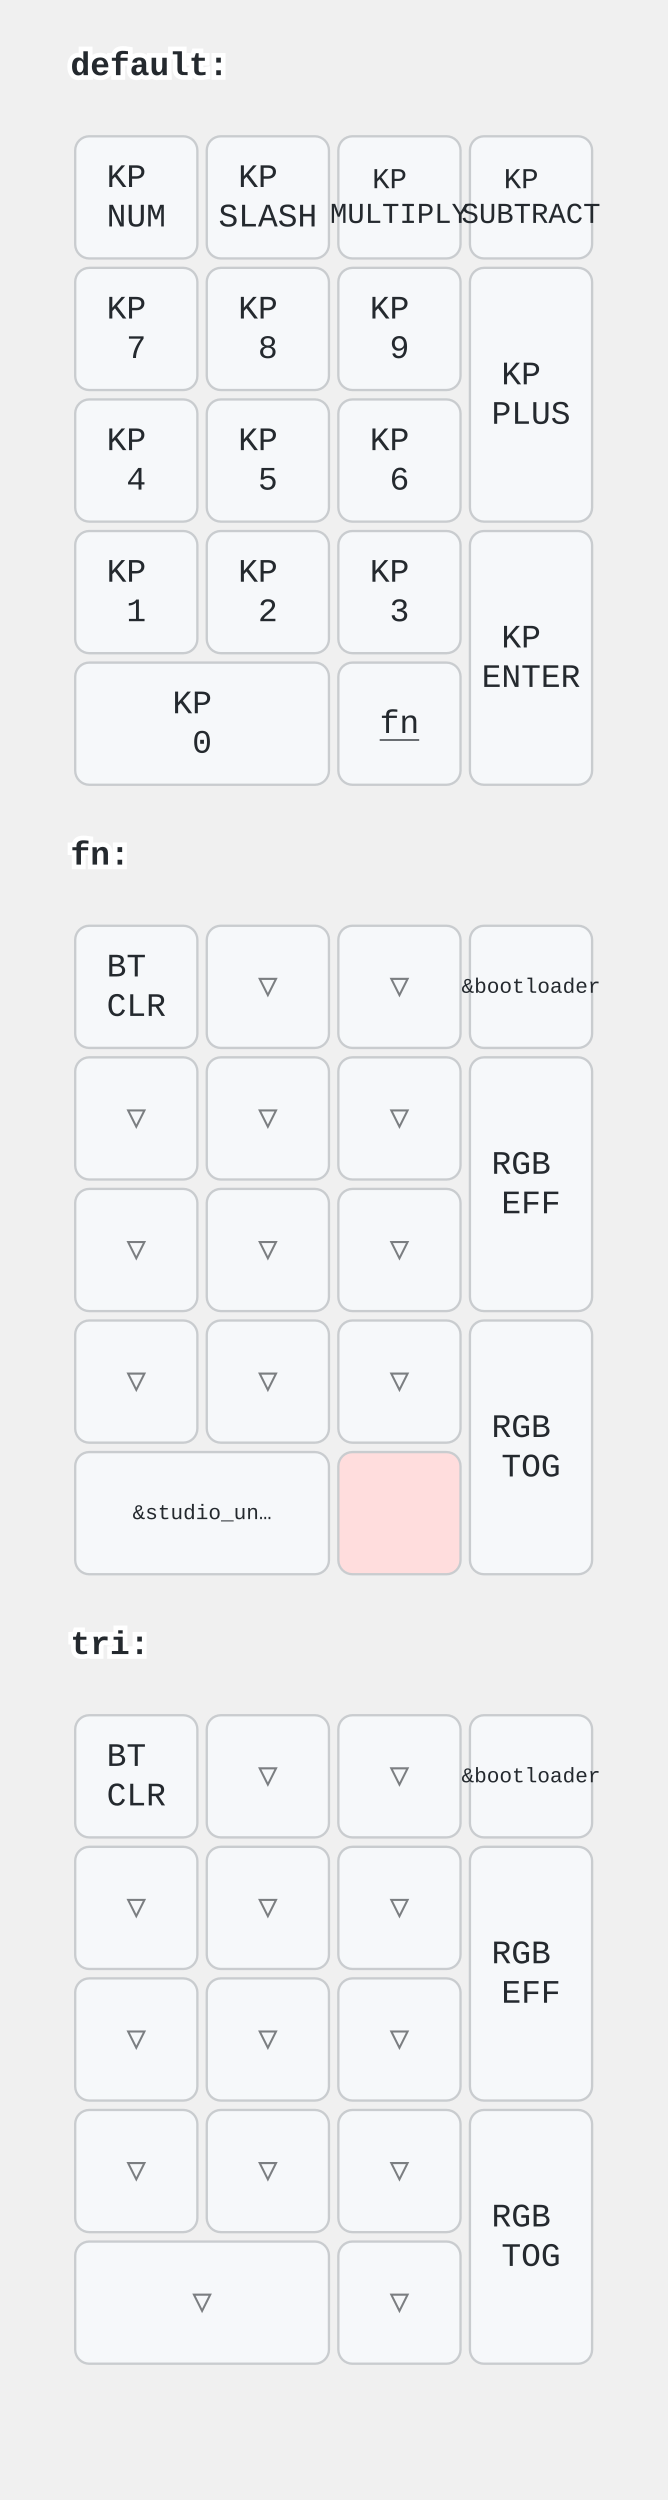
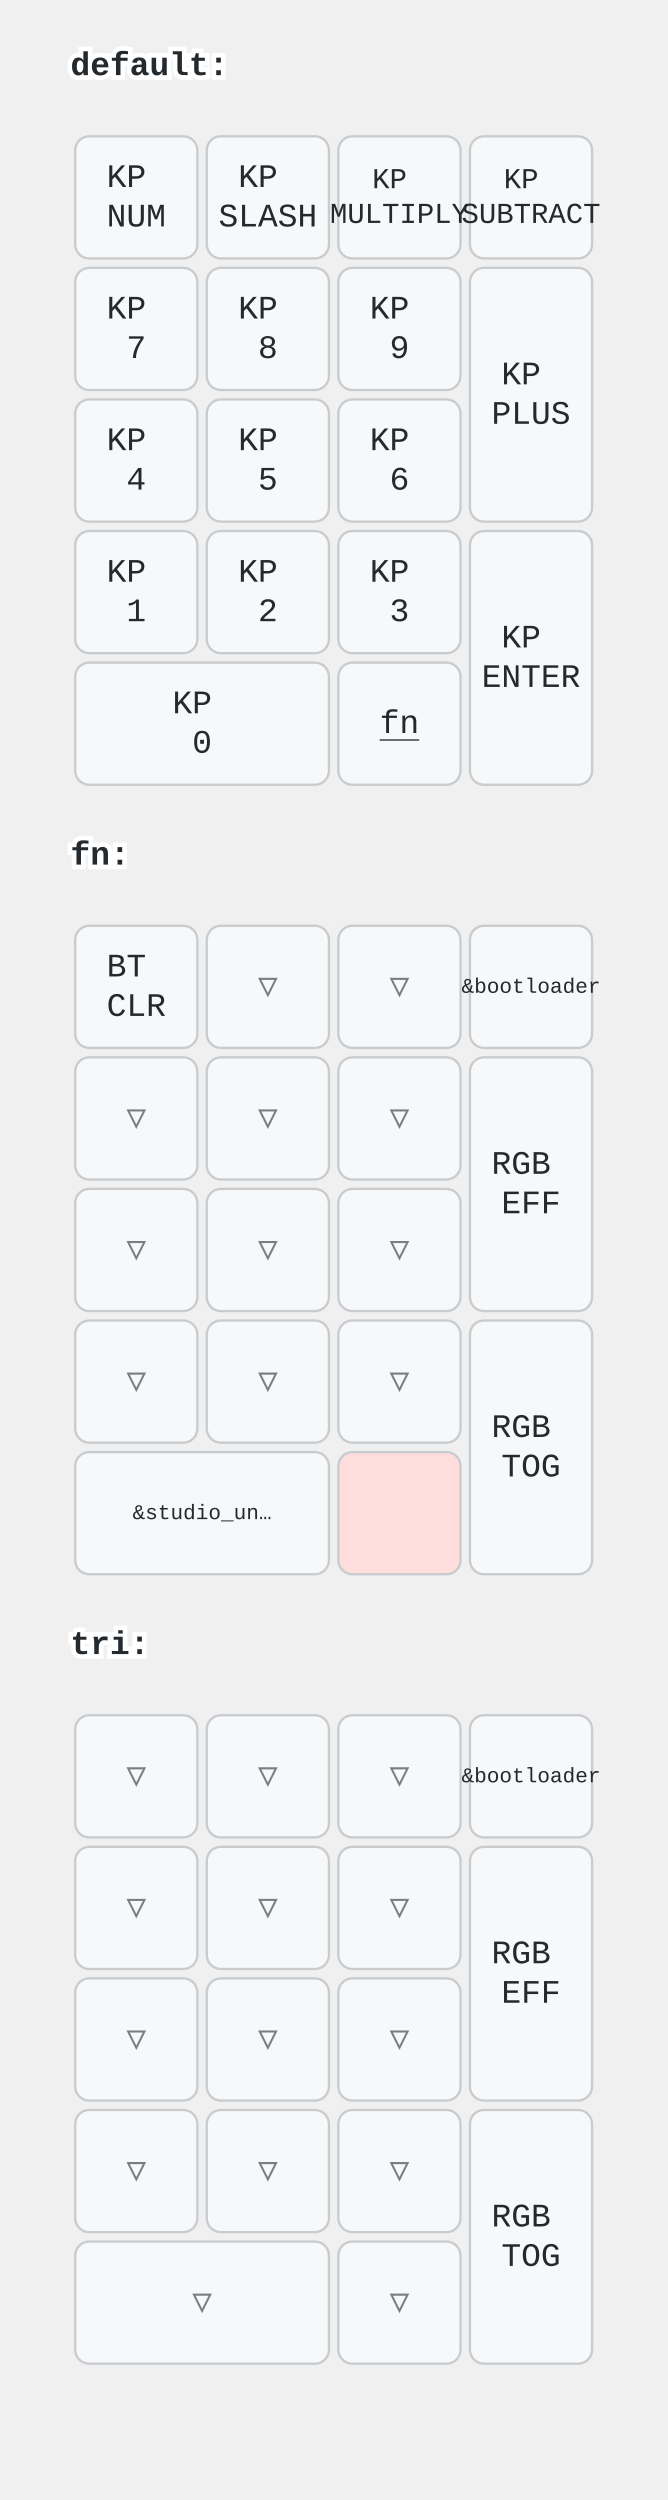
<svg xmlns="http://www.w3.org/2000/svg" width="284" height="1064" viewBox="0 0 284 1064" class="keymap">
  <style>/* inherit to force styles through use tags */
svg path {
    fill: inherit;
}

/* font and background color specifications */
svg.keymap {
    font-family: SFMono-Regular,Consolas,Liberation Mono,Menlo,monospace;
    font-size: 14px;
    font-kerning: normal;
    text-rendering: optimizeLegibility;
    fill: #24292e;
}

/* default key styling */
rect.key {
    fill: #f6f8fa;
}

rect.key, rect.combo {
    stroke: #c9cccf;
    stroke-width: 1;
}

/* default key side styling, only used is draw_key_sides is set */
rect.side {
    filter: brightness(90%);
}

/* color accent for combo boxes */
rect.combo, rect.combo-separate {
    fill: #cdf;
}

/* color accent for held keys */
rect.held, rect.combo.held {
    fill: #fdd;
}

/* color accent for ghost (optional) keys */
rect.ghost, rect.combo.ghost {
    stroke-dasharray: 4, 4;
    stroke-width: 2;
}

text {
    text-anchor: middle;
    dominant-baseline: middle;
}

/* styling for layer labels */
text.label {
    font-weight: bold;
    text-anchor: start;
    stroke: white;
    stroke-width: 4;
    paint-order: stroke;
}

/* styling for optional footer */
text.footer {
    text-anchor: end;
    dominant-baseline: auto;
    stroke: white;
    stroke-width: 4;
    paint-order: stroke;
}

/* styling for combo tap, and key non-tap label text */
text.combo, text.hold, text.shifted, text.left, text.right {
    font-size: 11px;
}

text.hold {
    text-anchor: middle;
    dominant-baseline: auto;
}

text.shifted {
    text-anchor: middle;
    dominant-baseline: hanging;
}

text.left {
    text-anchor: start;
}

text.right {
    text-anchor: end;
}

text.layer-activator {
    text-decoration: underline;
}

/* styling for hold/shifted label text in combo box */
text.combo.hold, text.combo.shifted, text.combo.left, text.combo.right {
    font-size: 8px;
}

/* lighter symbol for transparent keys */
text.trans {
    fill: #7b7e81;
}

/* styling for combo dendrons */
path.combo {
    stroke-width: 1;
    stroke: gray;
    fill: none;
}

/* Start Tabler Icons Cleanup */
/* cannot use height/width with glyphs */
.icon-tabler &gt; path {
    fill: inherit;
    stroke: inherit;
    stroke-width: 2;
}
/* hide tabler's default box */
.icon-tabler &gt; path[stroke="none"][fill="none"] {
    visibility: hidden;
}
/* End Tabler Icons Cleanup */
</style>
  <g transform="translate(30, 0)" class="layer-default">
    <text x="0" y="28" class="label" id="default">default:</text>
    <g transform="translate(0, 56)">
      <g transform="translate(28, 28)" class="key keypos-0">
        <rect rx="6" ry="6" x="-26" y="-26" width="52" height="52" class="key" />
        <text x="0" y="0" class="key tap">
          <tspan x="0" dy="-0.6em">KP</tspan>
          <tspan x="0" dy="1.2em">NUM</tspan>
        </text>
      </g>
      <g transform="translate(84, 28)" class="key keypos-1">
        <rect rx="6" ry="6" x="-26" y="-26" width="52" height="52" class="key" />
        <text x="0" y="0" class="key tap">
          <tspan x="0" dy="-0.6em">KP</tspan>
          <tspan x="0" dy="1.2em">SLASH</tspan>
        </text>
      </g>
      <g transform="translate(140, 28)" class="key keypos-2">
        <rect rx="6" ry="6" x="-26" y="-26" width="52" height="52" class="key" />
        <text x="0" y="0" class="key tap">
          <tspan x="0" dy="-0.6em" style="font-size: 88%">KP</tspan>
          <tspan x="0" dy="1.2em" style="font-size: 88%">MULTIPLY</tspan>
        </text>
      </g>
      <g transform="translate(196, 28)" class="key keypos-3">
        <rect rx="6" ry="6" x="-26" y="-26" width="52" height="52" class="key" />
        <text x="0" y="0" class="key tap">
          <tspan x="0" dy="-0.6em" style="font-size: 88%">KP</tspan>
          <tspan x="0" dy="1.2em" style="font-size: 88%">SUBTRACT</tspan>
        </text>
      </g>
      <g transform="translate(28, 84)" class="key keypos-4">
        <rect rx="6" ry="6" x="-26" y="-26" width="52" height="52" class="key" />
        <text x="0" y="0" class="key tap">
          <tspan x="0" dy="-0.6em">KP</tspan>
          <tspan x="0" dy="1.2em">7</tspan>
        </text>
      </g>
      <g transform="translate(84, 84)" class="key keypos-5">
        <rect rx="6" ry="6" x="-26" y="-26" width="52" height="52" class="key" />
        <text x="0" y="0" class="key tap">
          <tspan x="0" dy="-0.6em">KP</tspan>
          <tspan x="0" dy="1.2em">8</tspan>
        </text>
      </g>
      <g transform="translate(140, 84)" class="key keypos-6">
        <rect rx="6" ry="6" x="-26" y="-26" width="52" height="52" class="key" />
        <text x="0" y="0" class="key tap">
          <tspan x="0" dy="-0.6em">KP</tspan>
          <tspan x="0" dy="1.2em">9</tspan>
        </text>
      </g>
      <g transform="translate(196, 112)" class="key keypos-7">
        <rect rx="6" ry="6" x="-26" y="-54" width="52" height="108" class="key" />
        <text x="0" y="0" class="key tap">
          <tspan x="0" dy="-0.6em">KP</tspan>
          <tspan x="0" dy="1.2em">PLUS</tspan>
        </text>
      </g>
      <g transform="translate(28, 140)" class="key keypos-8">
        <rect rx="6" ry="6" x="-26" y="-26" width="52" height="52" class="key" />
        <text x="0" y="0" class="key tap">
          <tspan x="0" dy="-0.6em">KP</tspan>
          <tspan x="0" dy="1.2em">4</tspan>
        </text>
      </g>
      <g transform="translate(84, 140)" class="key keypos-9">
        <rect rx="6" ry="6" x="-26" y="-26" width="52" height="52" class="key" />
        <text x="0" y="0" class="key tap">
          <tspan x="0" dy="-0.6em">KP</tspan>
          <tspan x="0" dy="1.2em">5</tspan>
        </text>
      </g>
      <g transform="translate(140, 140)" class="key keypos-10">
        <rect rx="6" ry="6" x="-26" y="-26" width="52" height="52" class="key" />
        <text x="0" y="0" class="key tap">
          <tspan x="0" dy="-0.6em">KP</tspan>
          <tspan x="0" dy="1.2em">6</tspan>
        </text>
      </g>
      <g transform="translate(28, 196)" class="key keypos-11">
        <rect rx="6" ry="6" x="-26" y="-26" width="52" height="52" class="key" />
        <text x="0" y="0" class="key tap">
          <tspan x="0" dy="-0.6em">KP</tspan>
          <tspan x="0" dy="1.2em">1</tspan>
        </text>
      </g>
      <g transform="translate(84, 196)" class="key keypos-12">
        <rect rx="6" ry="6" x="-26" y="-26" width="52" height="52" class="key" />
        <text x="0" y="0" class="key tap">
          <tspan x="0" dy="-0.6em">KP</tspan>
          <tspan x="0" dy="1.2em">2</tspan>
        </text>
      </g>
      <g transform="translate(140, 196)" class="key keypos-13">
        <rect rx="6" ry="6" x="-26" y="-26" width="52" height="52" class="key" />
        <text x="0" y="0" class="key tap">
          <tspan x="0" dy="-0.6em">KP</tspan>
          <tspan x="0" dy="1.2em">3</tspan>
        </text>
      </g>
      <g transform="translate(196, 224)" class="key keypos-14">
        <rect rx="6" ry="6" x="-26" y="-54" width="52" height="108" class="key" />
        <text x="0" y="0" class="key tap">
          <tspan x="0" dy="-0.6em">KP</tspan>
          <tspan x="0" dy="1.2em">ENTER</tspan>
        </text>
      </g>
      <g transform="translate(56, 252)" class="key keypos-15">
        <rect rx="6" ry="6" x="-54" y="-26" width="108" height="52" class="key" />
        <text x="0" y="0" class="key tap">
          <tspan x="0" dy="-0.6em">KP</tspan>
          <tspan x="0" dy="1.2em">0</tspan>
        </text>
      </g>
      <g transform="translate(140, 252)" class="key keypos-16">
        <rect rx="6" ry="6" x="-26" y="-26" width="52" height="52" class="key" />
        <a href="#fn">
          <text x="0" y="0" class="key tap layer-activator">fn</text>
        </a>
      </g>
    </g>
  </g>
  <g transform="translate(30, 336)" class="layer-fn">
    <text x="0" y="28" class="label" id="fn">fn:</text>
    <g transform="translate(0, 56)">
      <g transform="translate(28, 28)" class="key keypos-0">
        <rect rx="6" ry="6" x="-26" y="-26" width="52" height="52" class="key" />
        <text x="0" y="0" class="key tap">
          <tspan x="0" dy="-0.6em">BT</tspan>
          <tspan x="0" dy="1.2em">CLR</tspan>
        </text>
      </g>
      <g transform="translate(84, 28)" class="key trans keypos-1">
        <rect rx="6" ry="6" x="-26" y="-26" width="52" height="52" class="key trans" />
        <text x="0" y="0" class="key trans tap">▽</text>
      </g>
      <g transform="translate(140, 28)" class="key trans keypos-2">
        <rect rx="6" ry="6" x="-26" y="-26" width="52" height="52" class="key trans" />
        <text x="0" y="0" class="key trans tap">▽</text>
      </g>
      <g transform="translate(196, 28)" class="key keypos-3">
        <rect rx="6" ry="6" x="-26" y="-26" width="52" height="52" class="key" />
        <text x="0" y="0" class="key tap">
          <tspan style="font-size: 64%">&amp;bootloader</tspan>
        </text>
      </g>
      <g transform="translate(28, 84)" class="key trans keypos-4">
        <rect rx="6" ry="6" x="-26" y="-26" width="52" height="52" class="key trans" />
        <text x="0" y="0" class="key trans tap">▽</text>
      </g>
      <g transform="translate(84, 84)" class="key trans keypos-5">
        <rect rx="6" ry="6" x="-26" y="-26" width="52" height="52" class="key trans" />
        <text x="0" y="0" class="key trans tap">▽</text>
      </g>
      <g transform="translate(140, 84)" class="key trans keypos-6">
        <rect rx="6" ry="6" x="-26" y="-26" width="52" height="52" class="key trans" />
        <text x="0" y="0" class="key trans tap">▽</text>
      </g>
      <g transform="translate(196, 112)" class="key keypos-7">
        <rect rx="6" ry="6" x="-26" y="-54" width="52" height="108" class="key" />
        <text x="0" y="0" class="key tap">
          <tspan x="0" dy="-0.6em">RGB</tspan>
          <tspan x="0" dy="1.2em">EFF</tspan>
        </text>
      </g>
      <g transform="translate(28, 140)" class="key trans keypos-8">
        <rect rx="6" ry="6" x="-26" y="-26" width="52" height="52" class="key trans" />
        <text x="0" y="0" class="key trans tap">▽</text>
      </g>
      <g transform="translate(84, 140)" class="key trans keypos-9">
        <rect rx="6" ry="6" x="-26" y="-26" width="52" height="52" class="key trans" />
        <text x="0" y="0" class="key trans tap">▽</text>
      </g>
      <g transform="translate(140, 140)" class="key trans keypos-10">
        <rect rx="6" ry="6" x="-26" y="-26" width="52" height="52" class="key trans" />
        <text x="0" y="0" class="key trans tap">▽</text>
      </g>
      <g transform="translate(28, 196)" class="key trans keypos-11">
        <rect rx="6" ry="6" x="-26" y="-26" width="52" height="52" class="key trans" />
        <text x="0" y="0" class="key trans tap">▽</text>
      </g>
      <g transform="translate(84, 196)" class="key trans keypos-12">
        <rect rx="6" ry="6" x="-26" y="-26" width="52" height="52" class="key trans" />
        <text x="0" y="0" class="key trans tap">▽</text>
      </g>
      <g transform="translate(140, 196)" class="key trans keypos-13">
        <rect rx="6" ry="6" x="-26" y="-26" width="52" height="52" class="key trans" />
        <text x="0" y="0" class="key trans tap">▽</text>
      </g>
      <g transform="translate(196, 224)" class="key keypos-14">
        <rect rx="6" ry="6" x="-26" y="-54" width="52" height="108" class="key" />
        <text x="0" y="0" class="key tap">
          <tspan x="0" dy="-0.6em">RGB</tspan>
          <tspan x="0" dy="1.2em">TOG</tspan>
        </text>
      </g>
      <g transform="translate(56, 252)" class="key keypos-15">
        <rect rx="6" ry="6" x="-54" y="-26" width="108" height="52" class="key" />
        <text x="0" y="0" class="key tap">
          <tspan style="font-size: 64%">&amp;studio_un…</tspan>
        </text>
      </g>
      <g transform="translate(140, 252)" class="key held keypos-16">
        <rect rx="6" ry="6" x="-26" y="-26" width="52" height="52" class="key held" />
      </g>
    </g>
  </g>
  <g transform="translate(30, 672)" class="layer-tri">
    <text x="0" y="28" class="label" id="tri">tri:</text>
    <g transform="translate(0, 56)">
-       <g transform="translate(28, 28)" class="key keypos-0">
-         <rect rx="6" ry="6" x="-26" y="-26" width="52" height="52" class="key" />
-         <text x="0" y="0" class="key tap">
-           <tspan x="0" dy="-0.6em">BT</tspan>
-           <tspan x="0" dy="1.2em">CLR</tspan>
-         </text>
+       <g transform="translate(28, 28)" class="key trans keypos-0">
+         <rect rx="6" ry="6" x="-26" y="-26" width="52" height="52" class="key trans" />
+         <text x="0" y="0" class="key trans tap">▽</text>
      </g>
      <g transform="translate(84, 28)" class="key trans keypos-1">
        <rect rx="6" ry="6" x="-26" y="-26" width="52" height="52" class="key trans" />
        <text x="0" y="0" class="key trans tap">▽</text>
      </g>
      <g transform="translate(140, 28)" class="key trans keypos-2">
        <rect rx="6" ry="6" x="-26" y="-26" width="52" height="52" class="key trans" />
        <text x="0" y="0" class="key trans tap">▽</text>
      </g>
      <g transform="translate(196, 28)" class="key keypos-3">
        <rect rx="6" ry="6" x="-26" y="-26" width="52" height="52" class="key" />
        <text x="0" y="0" class="key tap">
          <tspan style="font-size: 64%">&amp;bootloader</tspan>
        </text>
      </g>
      <g transform="translate(28, 84)" class="key trans keypos-4">
        <rect rx="6" ry="6" x="-26" y="-26" width="52" height="52" class="key trans" />
        <text x="0" y="0" class="key trans tap">▽</text>
      </g>
      <g transform="translate(84, 84)" class="key trans keypos-5">
        <rect rx="6" ry="6" x="-26" y="-26" width="52" height="52" class="key trans" />
        <text x="0" y="0" class="key trans tap">▽</text>
      </g>
      <g transform="translate(140, 84)" class="key trans keypos-6">
        <rect rx="6" ry="6" x="-26" y="-26" width="52" height="52" class="key trans" />
        <text x="0" y="0" class="key trans tap">▽</text>
      </g>
      <g transform="translate(196, 112)" class="key keypos-7">
        <rect rx="6" ry="6" x="-26" y="-54" width="52" height="108" class="key" />
        <text x="0" y="0" class="key tap">
          <tspan x="0" dy="-0.6em">RGB</tspan>
          <tspan x="0" dy="1.2em">EFF</tspan>
        </text>
      </g>
      <g transform="translate(28, 140)" class="key trans keypos-8">
        <rect rx="6" ry="6" x="-26" y="-26" width="52" height="52" class="key trans" />
        <text x="0" y="0" class="key trans tap">▽</text>
      </g>
      <g transform="translate(84, 140)" class="key trans keypos-9">
        <rect rx="6" ry="6" x="-26" y="-26" width="52" height="52" class="key trans" />
        <text x="0" y="0" class="key trans tap">▽</text>
      </g>
      <g transform="translate(140, 140)" class="key trans keypos-10">
        <rect rx="6" ry="6" x="-26" y="-26" width="52" height="52" class="key trans" />
        <text x="0" y="0" class="key trans tap">▽</text>
      </g>
      <g transform="translate(28, 196)" class="key trans keypos-11">
        <rect rx="6" ry="6" x="-26" y="-26" width="52" height="52" class="key trans" />
        <text x="0" y="0" class="key trans tap">▽</text>
      </g>
      <g transform="translate(84, 196)" class="key trans keypos-12">
        <rect rx="6" ry="6" x="-26" y="-26" width="52" height="52" class="key trans" />
        <text x="0" y="0" class="key trans tap">▽</text>
      </g>
      <g transform="translate(140, 196)" class="key trans keypos-13">
        <rect rx="6" ry="6" x="-26" y="-26" width="52" height="52" class="key trans" />
        <text x="0" y="0" class="key trans tap">▽</text>
      </g>
      <g transform="translate(196, 224)" class="key keypos-14">
        <rect rx="6" ry="6" x="-26" y="-54" width="52" height="108" class="key" />
        <text x="0" y="0" class="key tap">
          <tspan x="0" dy="-0.6em">RGB</tspan>
          <tspan x="0" dy="1.2em">TOG</tspan>
        </text>
      </g>
      <g transform="translate(56, 252)" class="key trans keypos-15">
        <rect rx="6" ry="6" x="-54" y="-26" width="108" height="52" class="key trans" />
        <text x="0" y="0" class="key trans tap">▽</text>
      </g>
      <g transform="translate(140, 252)" class="key trans keypos-16">
        <rect rx="6" ry="6" x="-26" y="-26" width="52" height="52" class="key trans" />
        <text x="0" y="0" class="key trans tap">▽</text>
      </g>
    </g>
  </g>
</svg>
